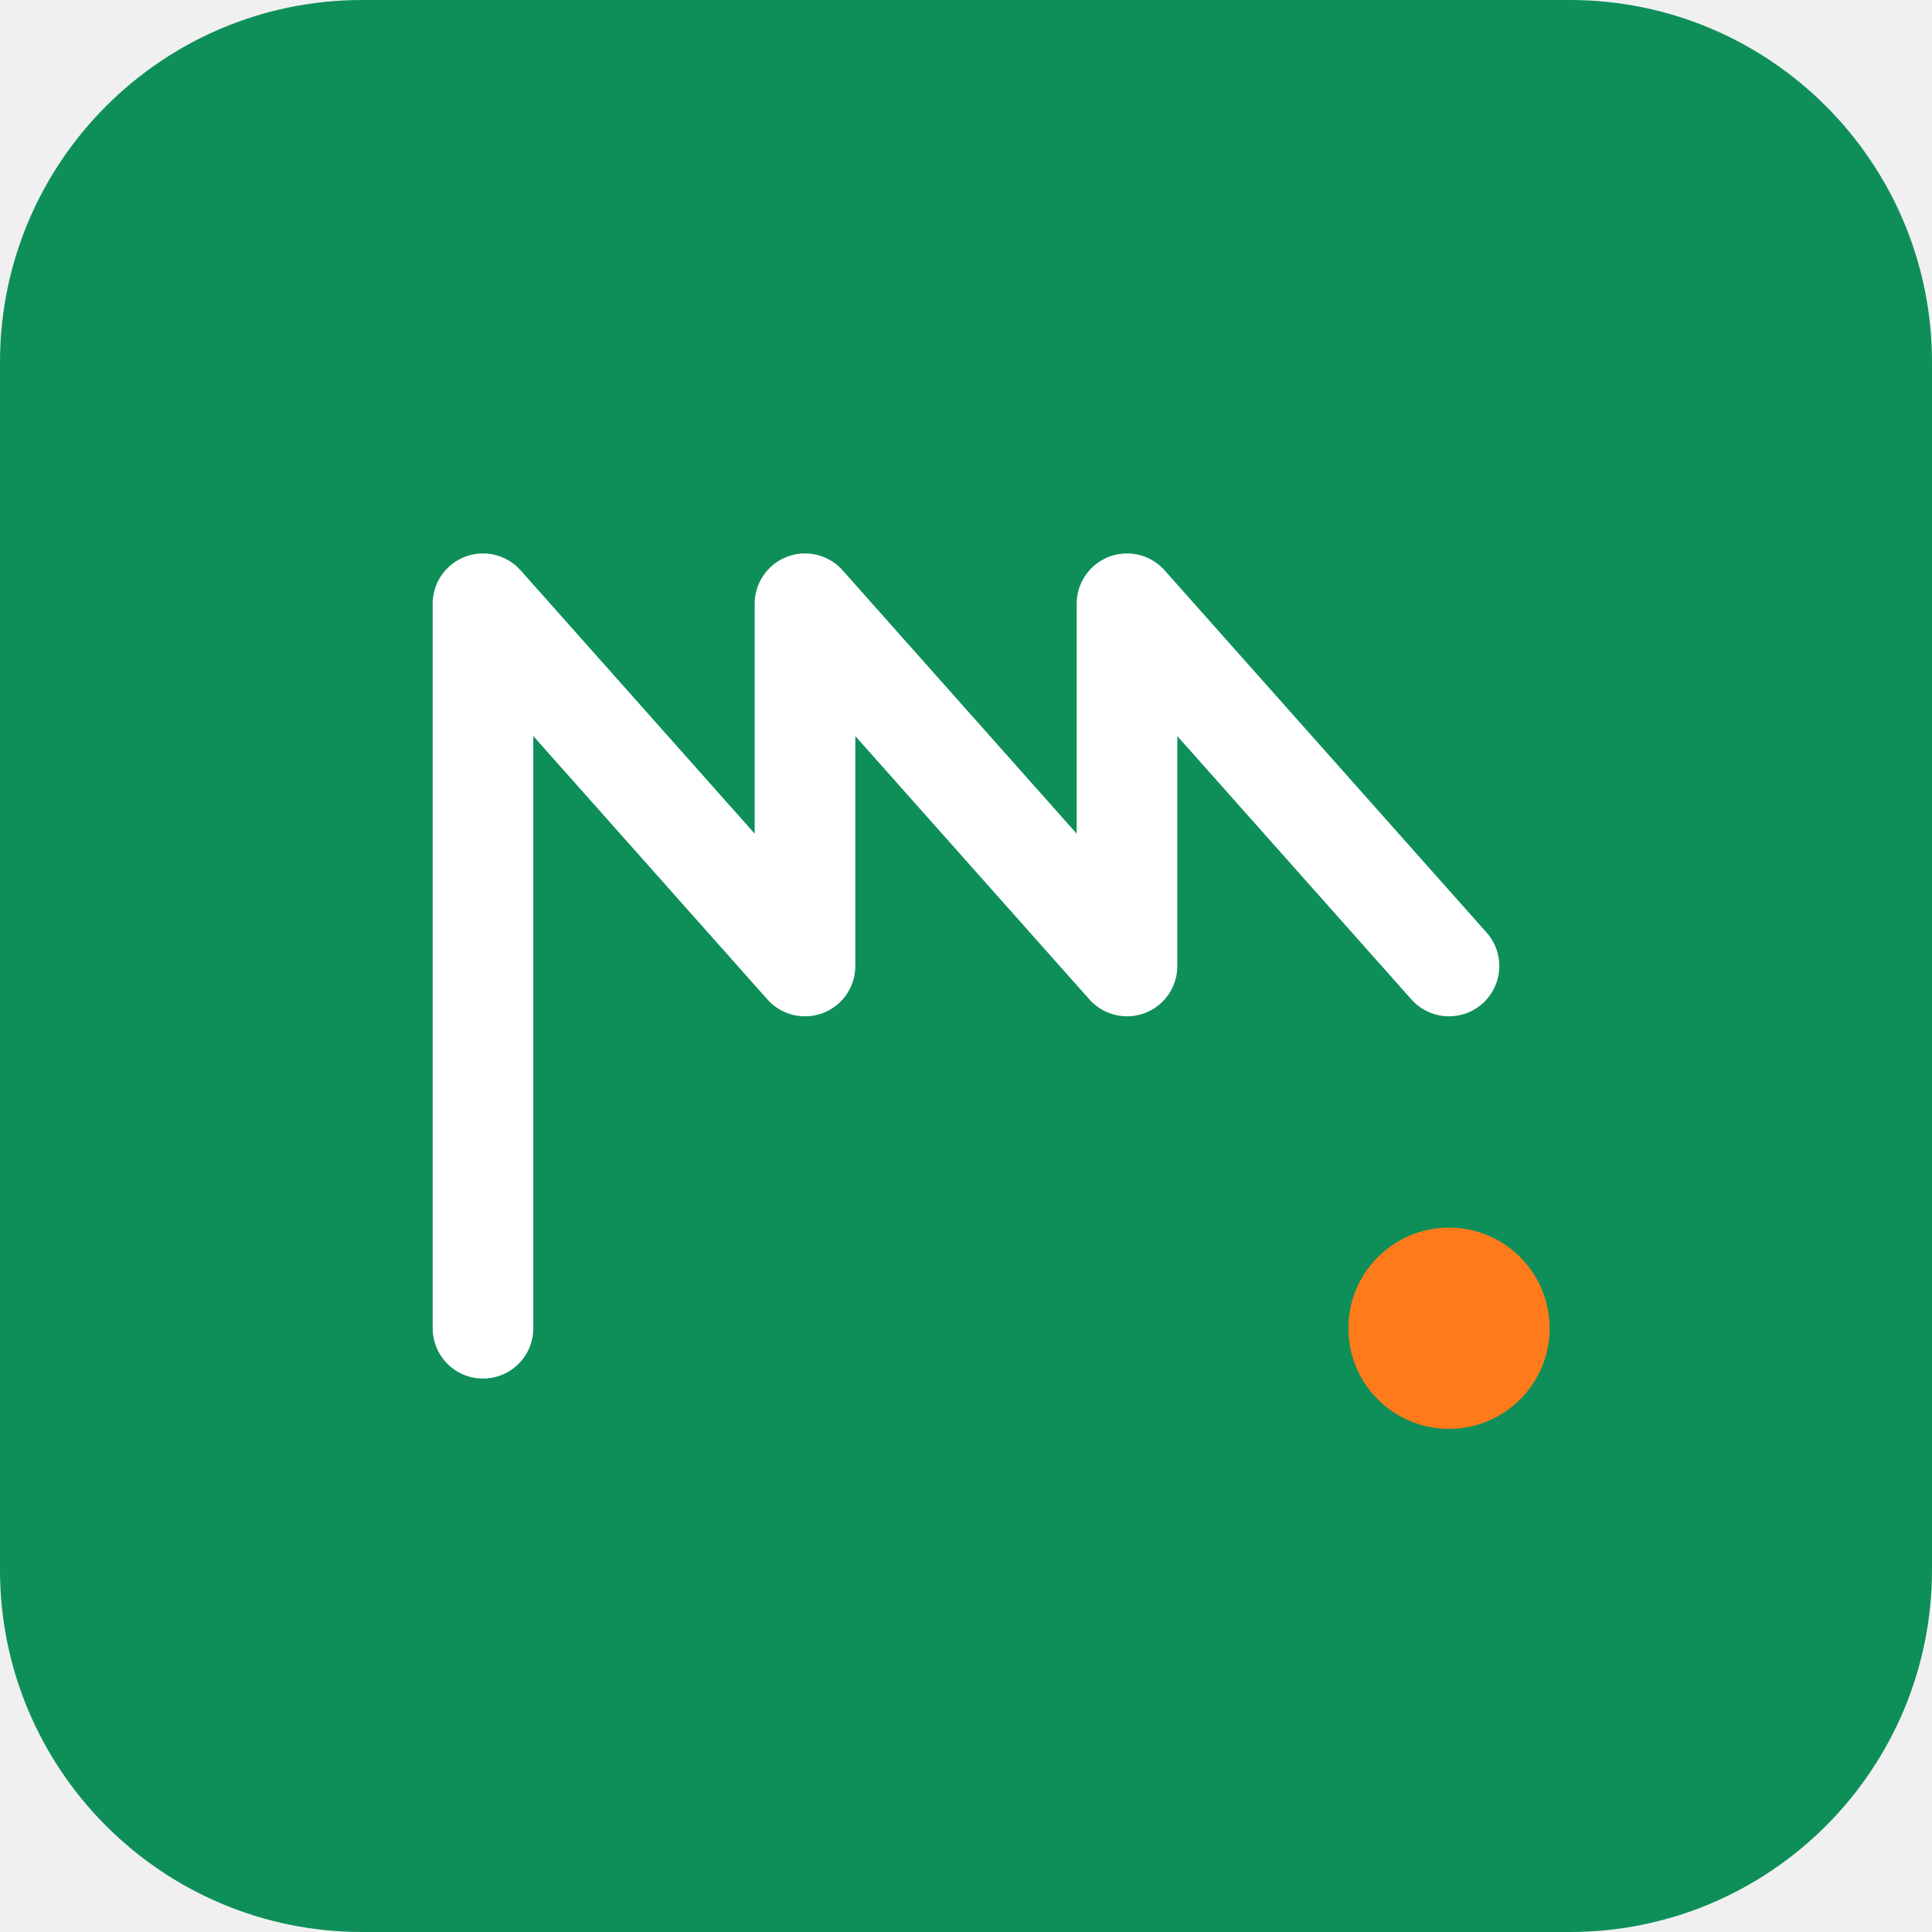
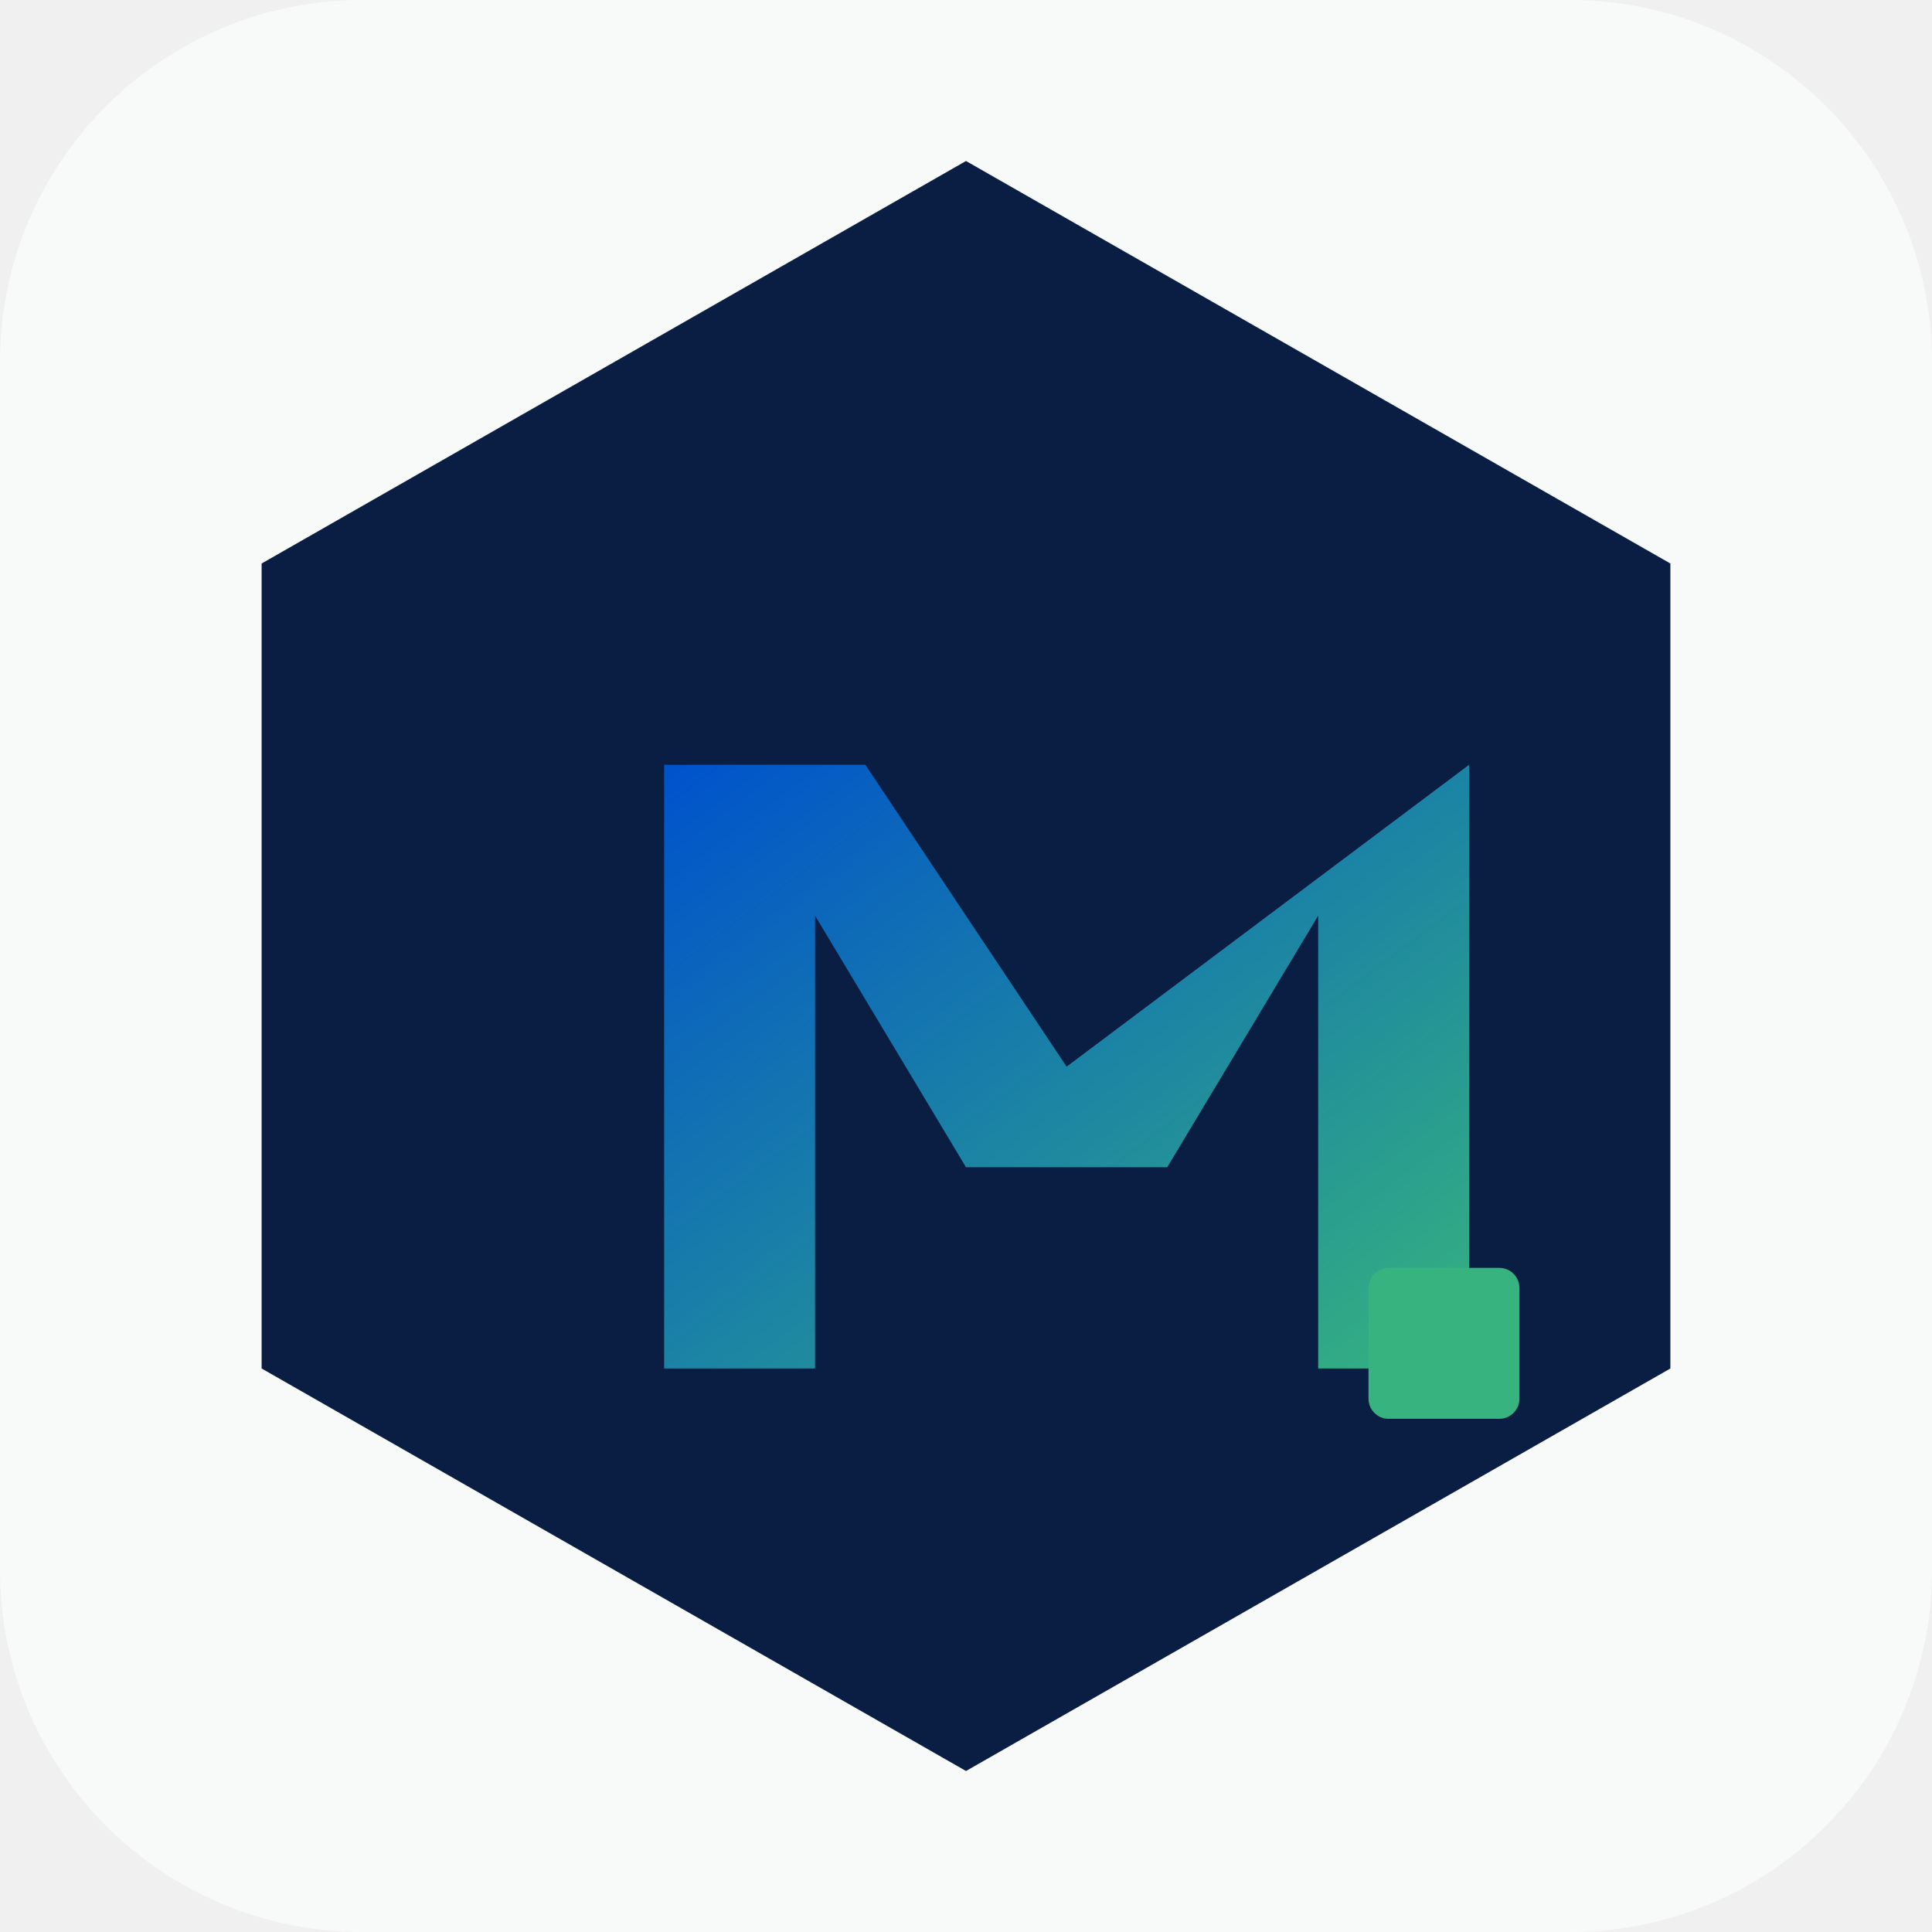
<svg xmlns="http://www.w3.org/2000/svg" viewBox="0 0 192 192">
-   <rect width="192" height="192" rx="36" fill="#0E8F5A" />
-   <path d="M48 132 V60 l32 36 V60 l32 36 V60 l32 36" stroke="#fff" stroke-width="10" stroke-linecap="round" stroke-linejoin="round" fill="none" />
-   <circle cx="144" cy="132" r="10" fill="#FF7A1A" />
+   <rect width="192" height="192" rx="36" fill="#F7FAF8" />
+   <defs>
+     <linearGradient id="iconGradMain" x1="0%" y1="0%" x2="100%" y2="100%">
+       <stop offset="0%" stop-color="#0052CC" />
+       <stop offset="100%" stop-color="#36B37E" />
+     </linearGradient>
+   </defs>
+   <path d="M96 16 L166 56 L166 136 L96 176 L26 136 L26 56 Z" fill="#091E42" />
+   <path d="M66 136 L66 76 L86 76 L106 106 L146 76 L146 136 L131 136 L131 91 L116 116 L96 116 L81 91 L81 136 Z" fill="url(#iconGradMain)" />
+   <rect x="136" y="126" width="15" height="15" rx="2" fill="#36B37E" />
</svg>
